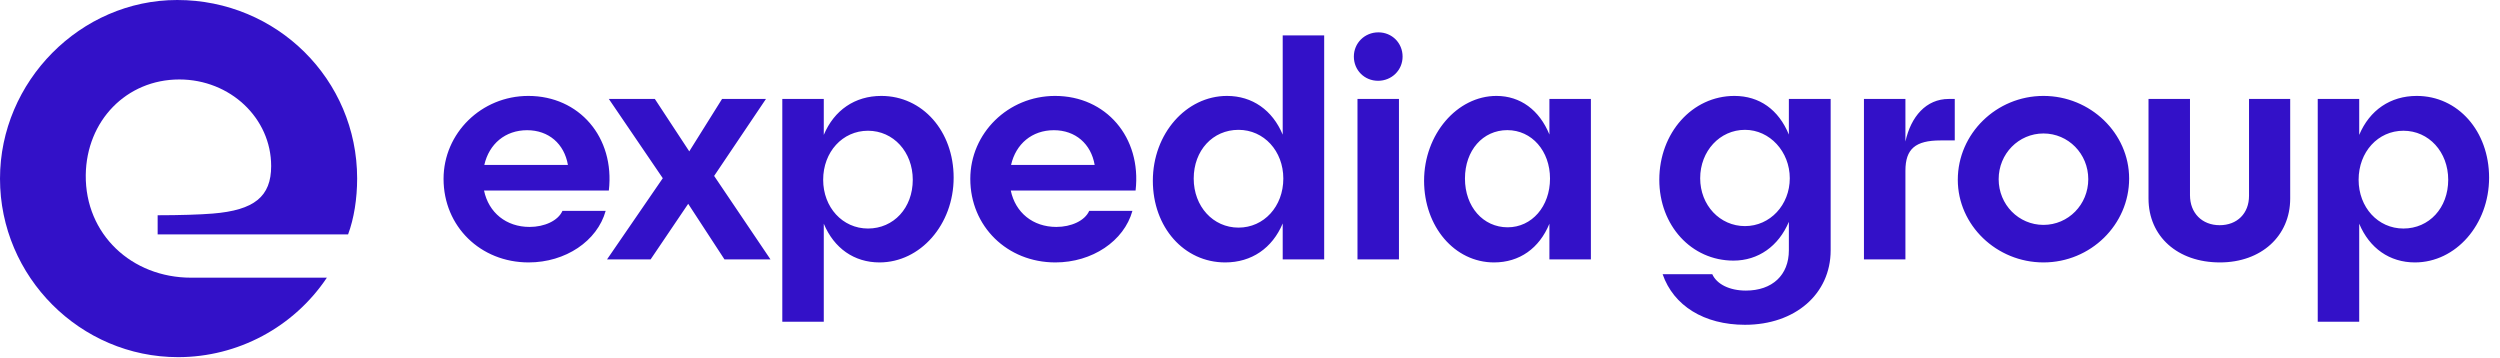
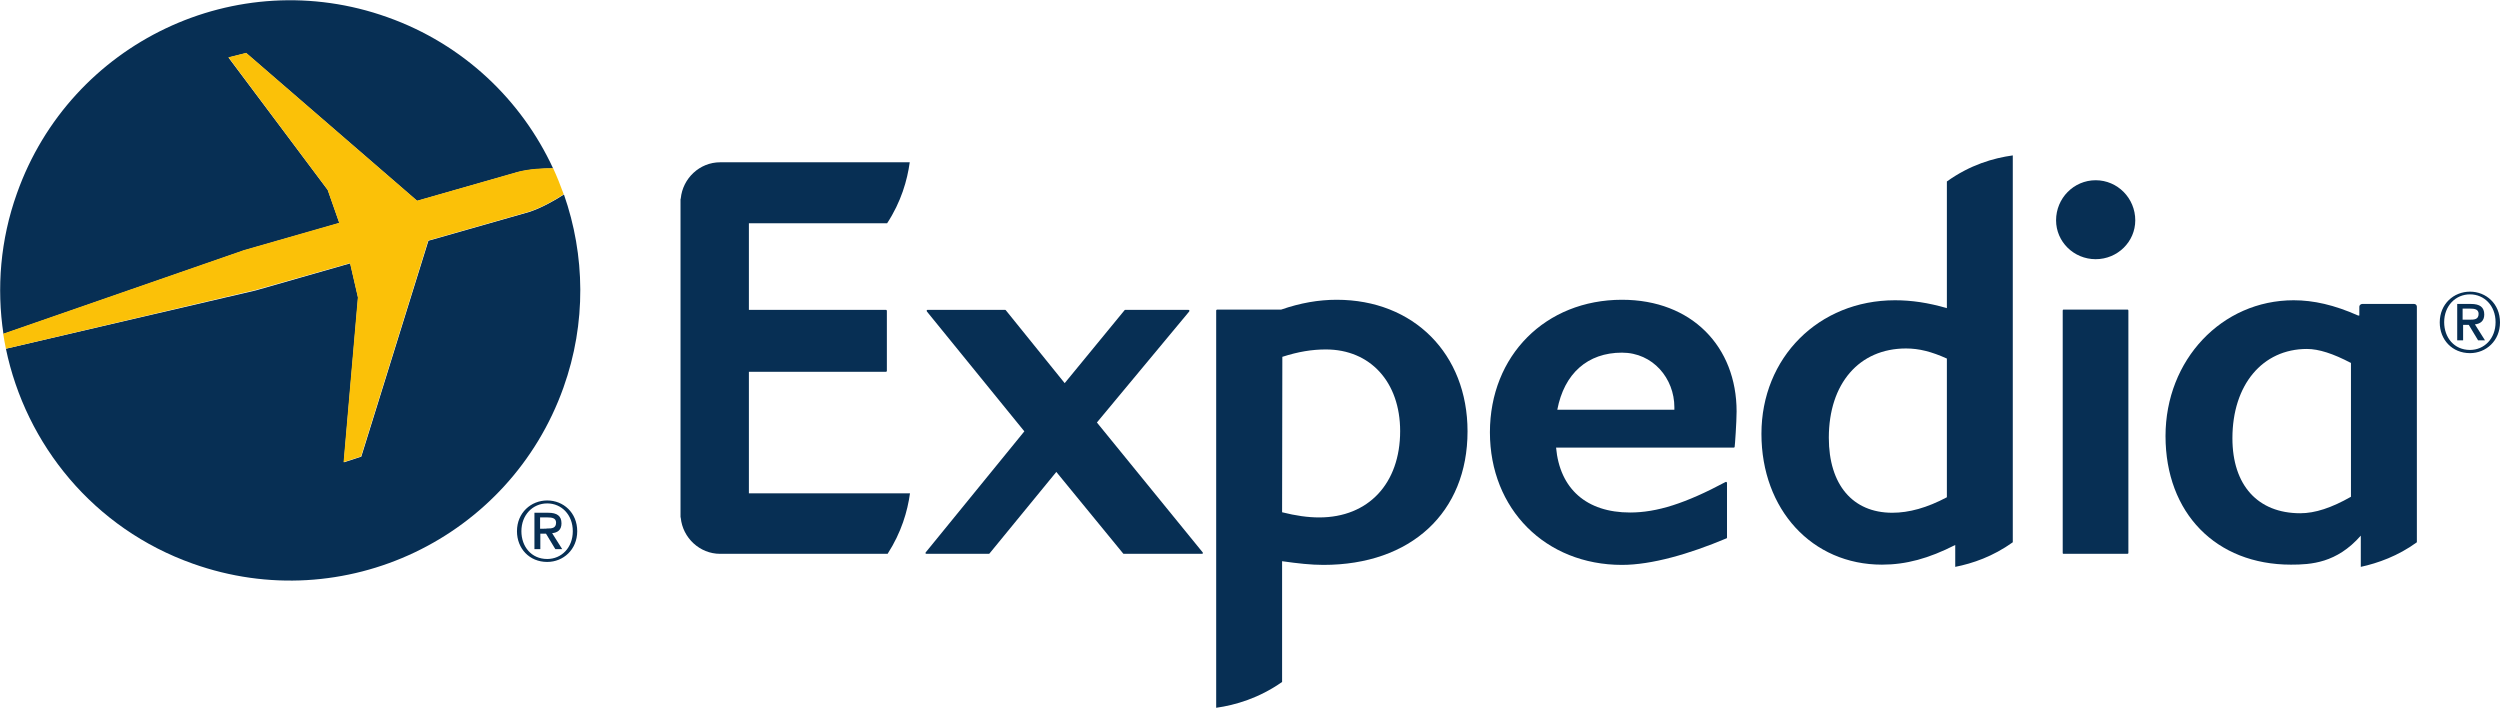
- <svg xmlns="http://www.w3.org/2000/svg" width="168" height="24" viewBox="0 0 168 24" fill="none">
-   <path d="M11.908 0C18.604 0 24 5.34 24 11.993C24 13.349 23.788 14.691 23.392 15.75H10.594V14.465C12.049 14.465 13.448 14.422 14.295 14.352C17.092 14.126 18.222 13.208 18.222 11.159C18.222 7.939 15.468 5.34 12.049 5.34C8.504 5.34 5.806 8.108 5.763 11.767C5.721 15.736 8.843 18.66 12.84 18.66H21.966C19.734 21.994 15.976 24 11.965 24C5.396 24 0 18.604 0 12.007C0 5.467 5.41 0 11.908 0Z" fill="#3311C8" />
-   <path fill-rule="evenodd" clip-rule="evenodd" d="M116.55 6.446C118.239 6.446 119.522 7.37 120.212 9.043V6.65H123.02V16.821C123.02 19.751 120.64 21.826 117.263 21.826C114.516 21.826 112.462 20.544 111.729 18.428H115.066C115.37 19.1 116.225 19.527 117.323 19.527C119.093 19.527 120.212 18.49 120.212 16.821V14.907C119.518 16.544 118.157 17.513 116.489 17.513C113.662 17.513 111.505 15.153 111.505 12.081C111.505 8.928 113.723 6.446 116.55 6.446ZM117.263 8.725C115.574 8.725 114.252 10.149 114.252 11.98C114.252 13.79 115.574 15.194 117.263 15.194C118.951 15.194 120.273 13.77 120.273 11.98C120.273 10.19 118.931 8.725 117.263 8.725ZM59.223 6.446C61.99 6.446 64.085 8.806 64.085 11.939C64.085 15.092 61.847 17.635 59.101 17.635C57.404 17.635 56.045 16.683 55.358 15.032V21.622H52.571V6.65H55.358V9.065C56.056 7.403 57.451 6.446 59.223 6.446ZM58.328 8.786C56.619 8.786 55.317 10.21 55.317 12.081C55.317 13.933 56.619 15.357 58.328 15.357C60.057 15.357 61.338 13.973 61.338 12.081C61.338 10.21 60.037 8.786 58.328 8.786ZM162.405 6.446C165.171 6.446 167.267 8.806 167.267 11.939C167.267 15.092 165.029 17.635 162.283 17.635C160.586 17.635 159.227 16.683 158.539 15.032V21.622H155.752V6.65H158.539V9.065C159.238 7.403 160.632 6.446 162.405 6.446ZM161.509 8.786C159.8 8.786 158.499 10.21 158.499 12.081C158.499 13.933 159.8 15.357 161.509 15.357C163.239 15.357 164.52 13.973 164.52 12.081C164.52 10.21 163.218 8.786 161.509 8.786ZM35.503 6.446C38.915 6.446 41.326 9.213 40.914 12.804H32.527C32.837 14.286 34.013 15.25 35.589 15.25C36.581 15.25 37.501 14.838 37.796 14.172H40.7C40.136 16.201 38 17.635 35.523 17.635C32.288 17.635 29.807 15.214 29.807 12.02C29.807 8.949 32.349 6.446 35.503 6.446ZM35.421 8.75C33.957 8.75 32.869 9.666 32.545 11.085H38.164C37.921 9.665 36.873 8.75 35.421 8.75ZM70.9 6.446C74.312 6.446 76.723 9.213 76.311 12.804H67.924C68.234 14.286 69.41 15.25 70.987 15.25C71.978 15.25 72.899 14.838 73.194 14.172H76.098C75.533 16.201 73.397 17.635 70.92 17.635C67.686 17.635 65.204 15.214 65.204 12.02C65.204 8.949 67.747 6.446 70.9 6.446ZM70.819 8.75C69.354 8.75 68.266 9.666 67.943 11.085H73.562C73.319 9.665 72.27 8.75 70.819 8.75ZM88.985 2.378V17.432H86.198V15.016C85.499 16.678 84.105 17.635 82.333 17.635C79.566 17.635 77.471 15.275 77.471 12.143C77.471 8.989 79.709 6.446 82.455 6.446C84.152 6.446 85.511 7.399 86.198 9.049V2.378L88.985 2.378ZM83.228 8.725C81.499 8.725 80.217 10.108 80.217 12C80.217 13.872 81.519 15.296 83.228 15.296C84.937 15.296 86.239 13.872 86.239 12C86.239 10.149 84.937 8.725 83.228 8.725ZM100.561 6.446C102.166 6.446 103.45 7.395 104.12 9.039V6.65H106.908V17.432H104.12V15.035C103.441 16.685 102.114 17.635 100.398 17.635C97.753 17.635 95.698 15.235 95.698 12.143C95.698 9.03 97.916 6.446 100.561 6.446ZM101.293 8.745C99.645 8.745 98.445 10.108 98.445 12C98.445 13.892 99.665 15.275 101.313 15.275C102.941 15.275 104.161 13.872 104.161 12C104.161 10.149 102.941 8.745 101.293 8.745ZM137.321 6.446C140.474 6.446 143.078 8.949 143.078 12C143.078 15.092 140.495 17.635 137.321 17.635C134.168 17.635 131.564 15.133 131.564 12.081C131.564 8.989 134.148 6.446 137.321 6.446ZM137.321 8.969C135.653 8.969 134.31 10.332 134.31 12.041C134.31 13.75 135.653 15.113 137.321 15.113C138.989 15.113 140.332 13.75 140.332 12.041C140.332 10.332 138.989 8.969 137.321 8.969ZM144.38 6.65V13.343C144.38 15.886 146.333 17.635 149.181 17.635C151.948 17.635 153.901 15.865 153.901 13.343V6.65H151.134V13.16C151.134 14.339 150.341 15.133 149.161 15.133C147.981 15.133 147.167 14.319 147.167 13.119V6.65L144.38 6.65ZM40.914 6.65L44.539 11.976L40.792 17.432H43.721L46.247 13.696L48.685 17.432H51.777L47.99 11.822L51.472 6.65H48.522L46.319 10.171L44.006 6.65L40.914 6.65ZM91.223 6.65V17.432H94.01V6.65H91.223ZM125.257 6.65V17.432H128.044V11.471C128.044 10.006 128.716 9.437 130.404 9.437H131.36V6.65H130.953C129.439 6.65 128.415 7.829 128.044 9.511V6.65H125.257ZM90.979 3.802C90.979 4.717 91.691 5.429 92.606 5.429C93.522 5.429 94.254 4.717 94.254 3.802C94.254 2.886 93.542 2.174 92.626 2.174C91.711 2.174 90.979 2.886 90.979 3.802Z" fill="#3311C8" />
+ <svg xmlns="http://www.w3.org/2000/svg" id="svg2" viewBox="0 0 1016.5 287.7" width="2500" height="708">
+   <style>.st0{fill:#072f54}.st1{fill:#fbc108}</style>
+   <path id="path4354" class="st0" d="M488.6 225.1H457c-.2 0-.2 0-.3-.1l-27.2-33.2-27.2 33.2c-.1.1-.2.1-.3.1h-25.3c-.2 0-.3-.1-.4-.2 0-.1 0-.3.1-.4l40.1-49.2-39.6-48.7c-.1-.2-.1-.3-.1-.5.1-.1.2-.2.3-.2h31.6c.1 0 .2.1.3.2l23.9 29.6 24.3-29.6c.1-.1.2-.2.3-.2h25.7c.1 0 .3.1.4.2.1.2 0 .3-.1.5L446 171.7l43 52.8c.1.1.1.3.1.4-.2.2-.3.2-.5.2" />
+   <path id="path4358" class="st0" d="M659.5 143.3c-14 0-23.5 8.5-26.3 23.2h47.6v-1c0-11.7-8.7-22.2-21.3-22.2m45.8 38.4c-.1.1-.2.2-.3.2h-72.3c1.5 16.8 12.4 26.4 30.1 26.4 10.9 0 22.5-3.7 38.8-12.4.3-.2.6.1.6.4v22.2c0 .2-.1.3-.2.3-15.2 6.4-30.5 10.8-42.5 10.8-31.1 0-53.7-22.7-53.7-53.9s22.6-53.9 53.7-53.9c28.4 0 46.6 19.1 46.6 45.4 0 4.3-.7 14.2-.8 14.5" />
+   <path id="path4362" class="st0" d="M852.1 105.3c-8.9 0-16.1-7.1-16.1-15.8 0-9 7.2-16.3 16.1-16.3 8.9 0 16.1 7.3 16.1 16.3 0 8.7-7.2 15.8-16.1 15.8m-13 119.8c-.3 0-.4-.1-.4-.4v-98.5c0-.2.1-.4.3-.4h26.1c.2 0 .3.2.3.4v98.5c0 .3-.2.4-.4.4h-25.9z" />
+   <path id="path4366" class="st0" d="M536.4 210.3c-4.7 0-9.5-.7-15.1-2.1l.1-63.2c6.5-2.1 12.1-3 17.7-3 18.1 0 30.2 13.3 30.2 33.2 0 21.3-12.9 35.1-32.9 35.1m7.1-88.5c-7.4 0-14.8 1.3-22.6 4h-26c-.2 0-.4.2-.4.4v161.5c7.8-1.1 17.4-3.9 26.8-10.5v-49.1c6.4.9 11.7 1.5 16.8 1.5 35.6 0 58.6-21.3 58.6-54.3 0-31.5-21.9-53.5-53.2-53.5" />
+   <path id="path4370" class="st0" d="M791.6 202.1c-8.1 4.3-15.4 6.3-22.2 6.3-16.1 0-25.8-11.4-25.8-30.5 0-22 12.3-36.3 31.4-36.3 5.3 0 10.4 1.3 16.6 4.1v56.4zm0-128.4v51.5c-7.6-2.2-14.3-3.2-21.1-3.2-31 0-54.3 23.3-54.3 54.3 0 30.8 20.6 53.2 49 53.2 9.8 0 19-2.5 29.8-8v8.9c7.1-1.4 15.3-4.2 23.4-10V63.1c-7.9 1.1-17.3 3.8-26.8 10.6" />
+   <path id="path4374" class="st0" d="M955.9 201.9c-7.9 4.5-14.6 6.7-20.6 6.7-17.3 0-27.6-11.4-27.6-30.5 0-21.7 12.2-36.3 30.3-36.3 4.8 0 10.7 1.9 17.9 5.7v54.4zm26.8-77.3c0-.6-.5-1.1-1.1-1.1h-21.1c-.6 0-1.2.5-1.2 1.1v3.6h-.5c-9.7-4.3-18.1-6.2-26.2-6.2-29.2 0-52.1 24.2-52.1 55.2 0 31.3 20.5 52.3 51 52.3 8.1 0 18.6-.6 28.4-11.8v12.7c6.9-1.5 15.1-4.4 22.8-10v-95.8z" />
+   <path id="path4378" class="st0" d="M304.5 200.5H370c-1 7.3-3.5 15.9-9.1 24.6H292.8c-8.3 0-15.2-6.5-16-14.6 0-.1-.1-.2-.1-.4V80.9c0-.1.1-.2.1-.3.8-8.2 7.7-14.7 16-14.7H369.9c-1 7.3-3.5 16.1-9.2 24.8h-56.2v35.2h55.7c.2 0 .4.2.4.4v24.4c0 .2-.2.4-.4.4h-55.7v49.4z" />
+   <path id="path4382" class="st0" d="M222.5 227.2c-6.5 0-10.5-5.1-10.5-11.3 0-6.6 4.6-11.3 10.5-11.3 5.8 0 10.4 4.6 10.4 11.3s-4.6 11.3-10.4 11.3m0-23.8c-6.6 0-12.3 5-12.3 12.5 0 7.1 5.1 12.5 12.3 12.5 6.5 0 12.2-5 12.2-12.5s-5.6-12.5-12.2-12.5" />
+   <path id="path4386" class="st0" d="M219.6 214.9v-4.6h3.1c1.6 0 3.4.2 3.4 2.1 0 2.3-1.7 2.4-3.6 2.4-.1.1-2.9.1-2.9.1zm8.7-2.2c0-3-1.8-4.3-5.4-4.3h-5.6v14.8h2.4v-6.3h2.3l3.8 6.3h2.8l-4.1-6.5c2.2-.2 3.8-1.3 3.8-4" />
+   <path id="path4390" class="st0" d="M1004.3 142.2c-6.5 0-10.5-5.1-10.5-11.3 0-6.6 4.6-11.3 10.5-11.3 5.8 0 10.4 4.6 10.4 11.3 0 6.7-4.6 11.3-10.4 11.3m0-23.7c-6.6 0-12.3 5-12.3 12.5 0 7.1 5.1 12.5 12.3 12.5 6.5 0 12.2-5 12.2-12.5 0-7.6-5.7-12.5-12.2-12.5" />
+   <path id="path4394" class="st0" d="M1001.3 129.9v-4.5h3.1c1.6 0 3.4.2 3.4 2.1 0 2.3-1.7 2.4-3.6 2.4h-2.9zm8.8-2.1c0-3-1.8-4.3-5.4-4.3h-5.6v14.8h2.4V132h2.3l3.8 6.3h2.8l-4.1-6.5c2.1-.2 3.8-1.3 3.8-4" />
+   <path id="path4398" class="st0" d="M138 90.6l-4.7-13.4-40.4-53.9 7.2-1.8 69.5 60.1 40.9-11.7c4.8-1.2 10.3-1.5 14.4-1.5-12.8-27.7-36.4-50.5-67.4-61.5C96.2-15 28.7 17.1 6.9 78.5c-6.8 19-8.3 38.6-5.5 57.2l97.9-34L138 90.6z" />
+   <path id="path4402" class="st0" d="M229.3 79c-3.6 2.3-8.9 5.4-14.1 7.1l-41 11.7-27.3 87.8-7.1 2.3 5.8-67-3.2-13.9-38.4 11L2.4 141.7c8.1 39 35.7 73.1 76 87.4 61.4 21.9 128.8-10.2 150.7-71.6 9.4-26.3 8.8-53.9.2-78.5" />
+   <path id="path4406" class="st1" d="M142.3 106.9l3.2 13.9-5.8 67 7.1-2.3 27.3-87.8 41-11.7c5.2-1.7 10.5-4.7 14.1-7.1-1.3-3.6-2.7-7.1-4.3-10.6-4.2 0-9.6.2-14.4 1.5l-40.9 11.7-69.5-60.1-7.2 1.8 40.3 53.9 4.7 13.4-38.7 11.1-97.9 34c.3 2 .7 4.1 1.1 6.1l101.5-23.9 38.4-10.9z" />
</svg>
